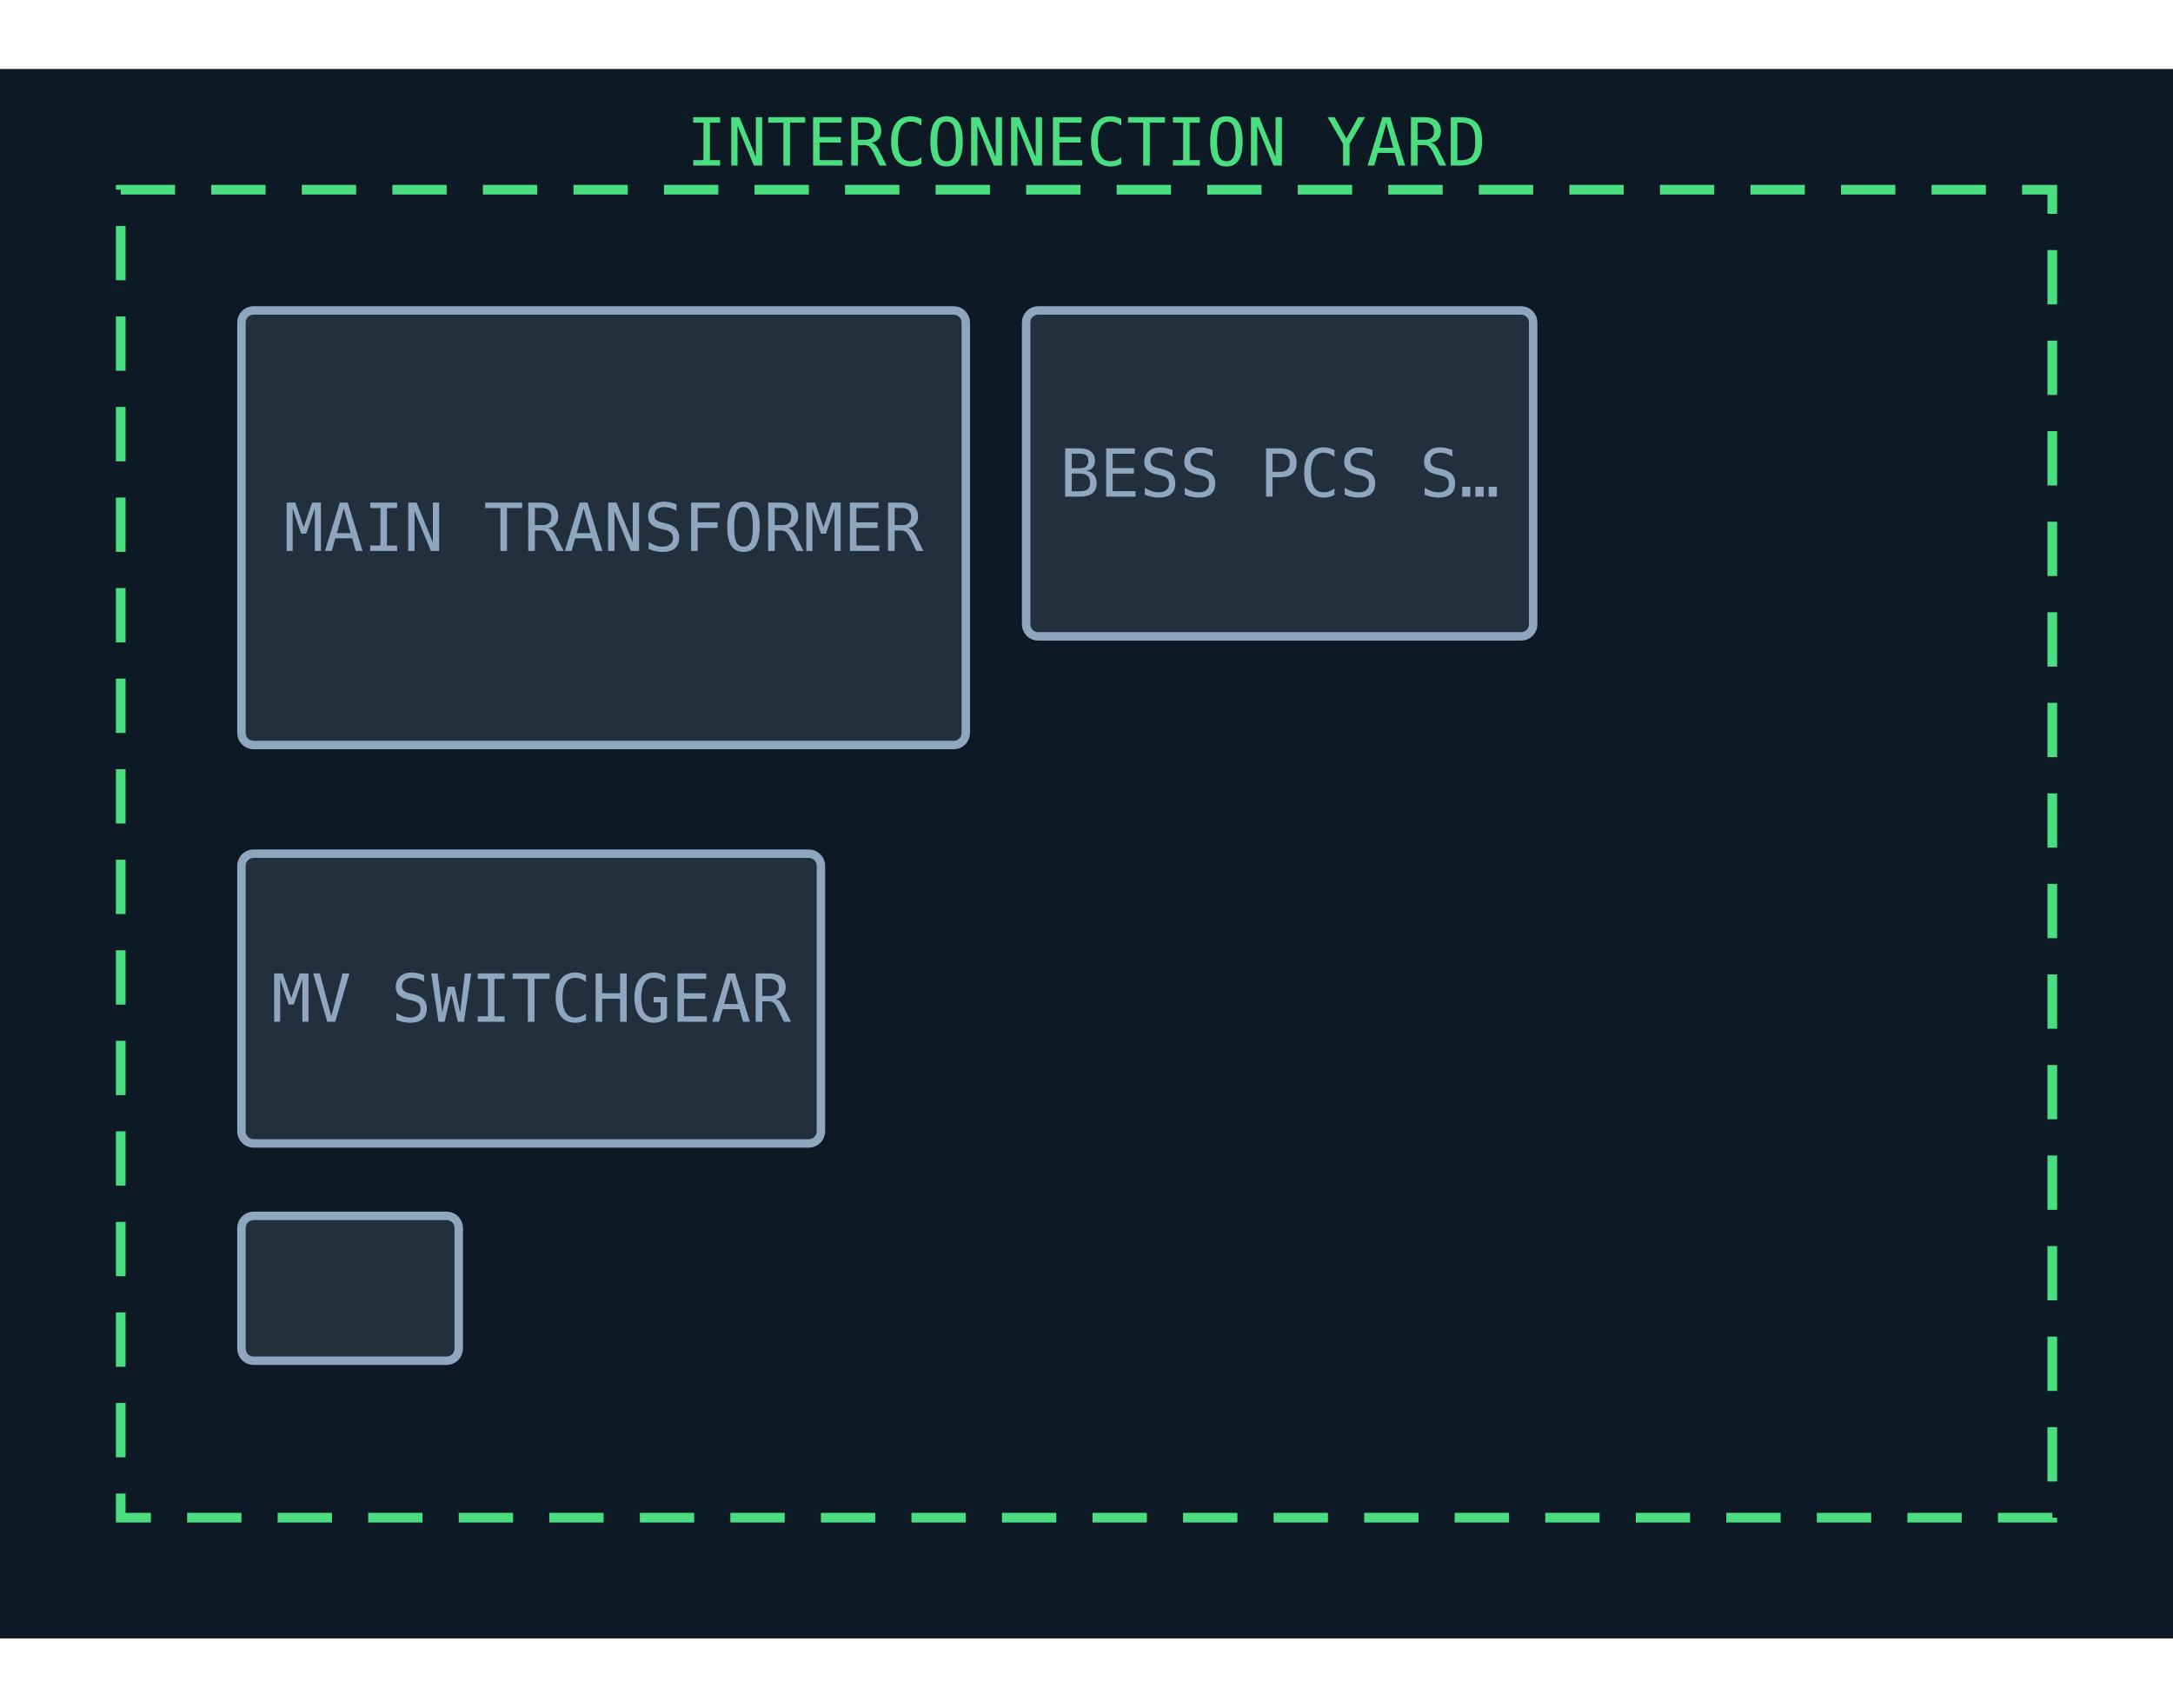
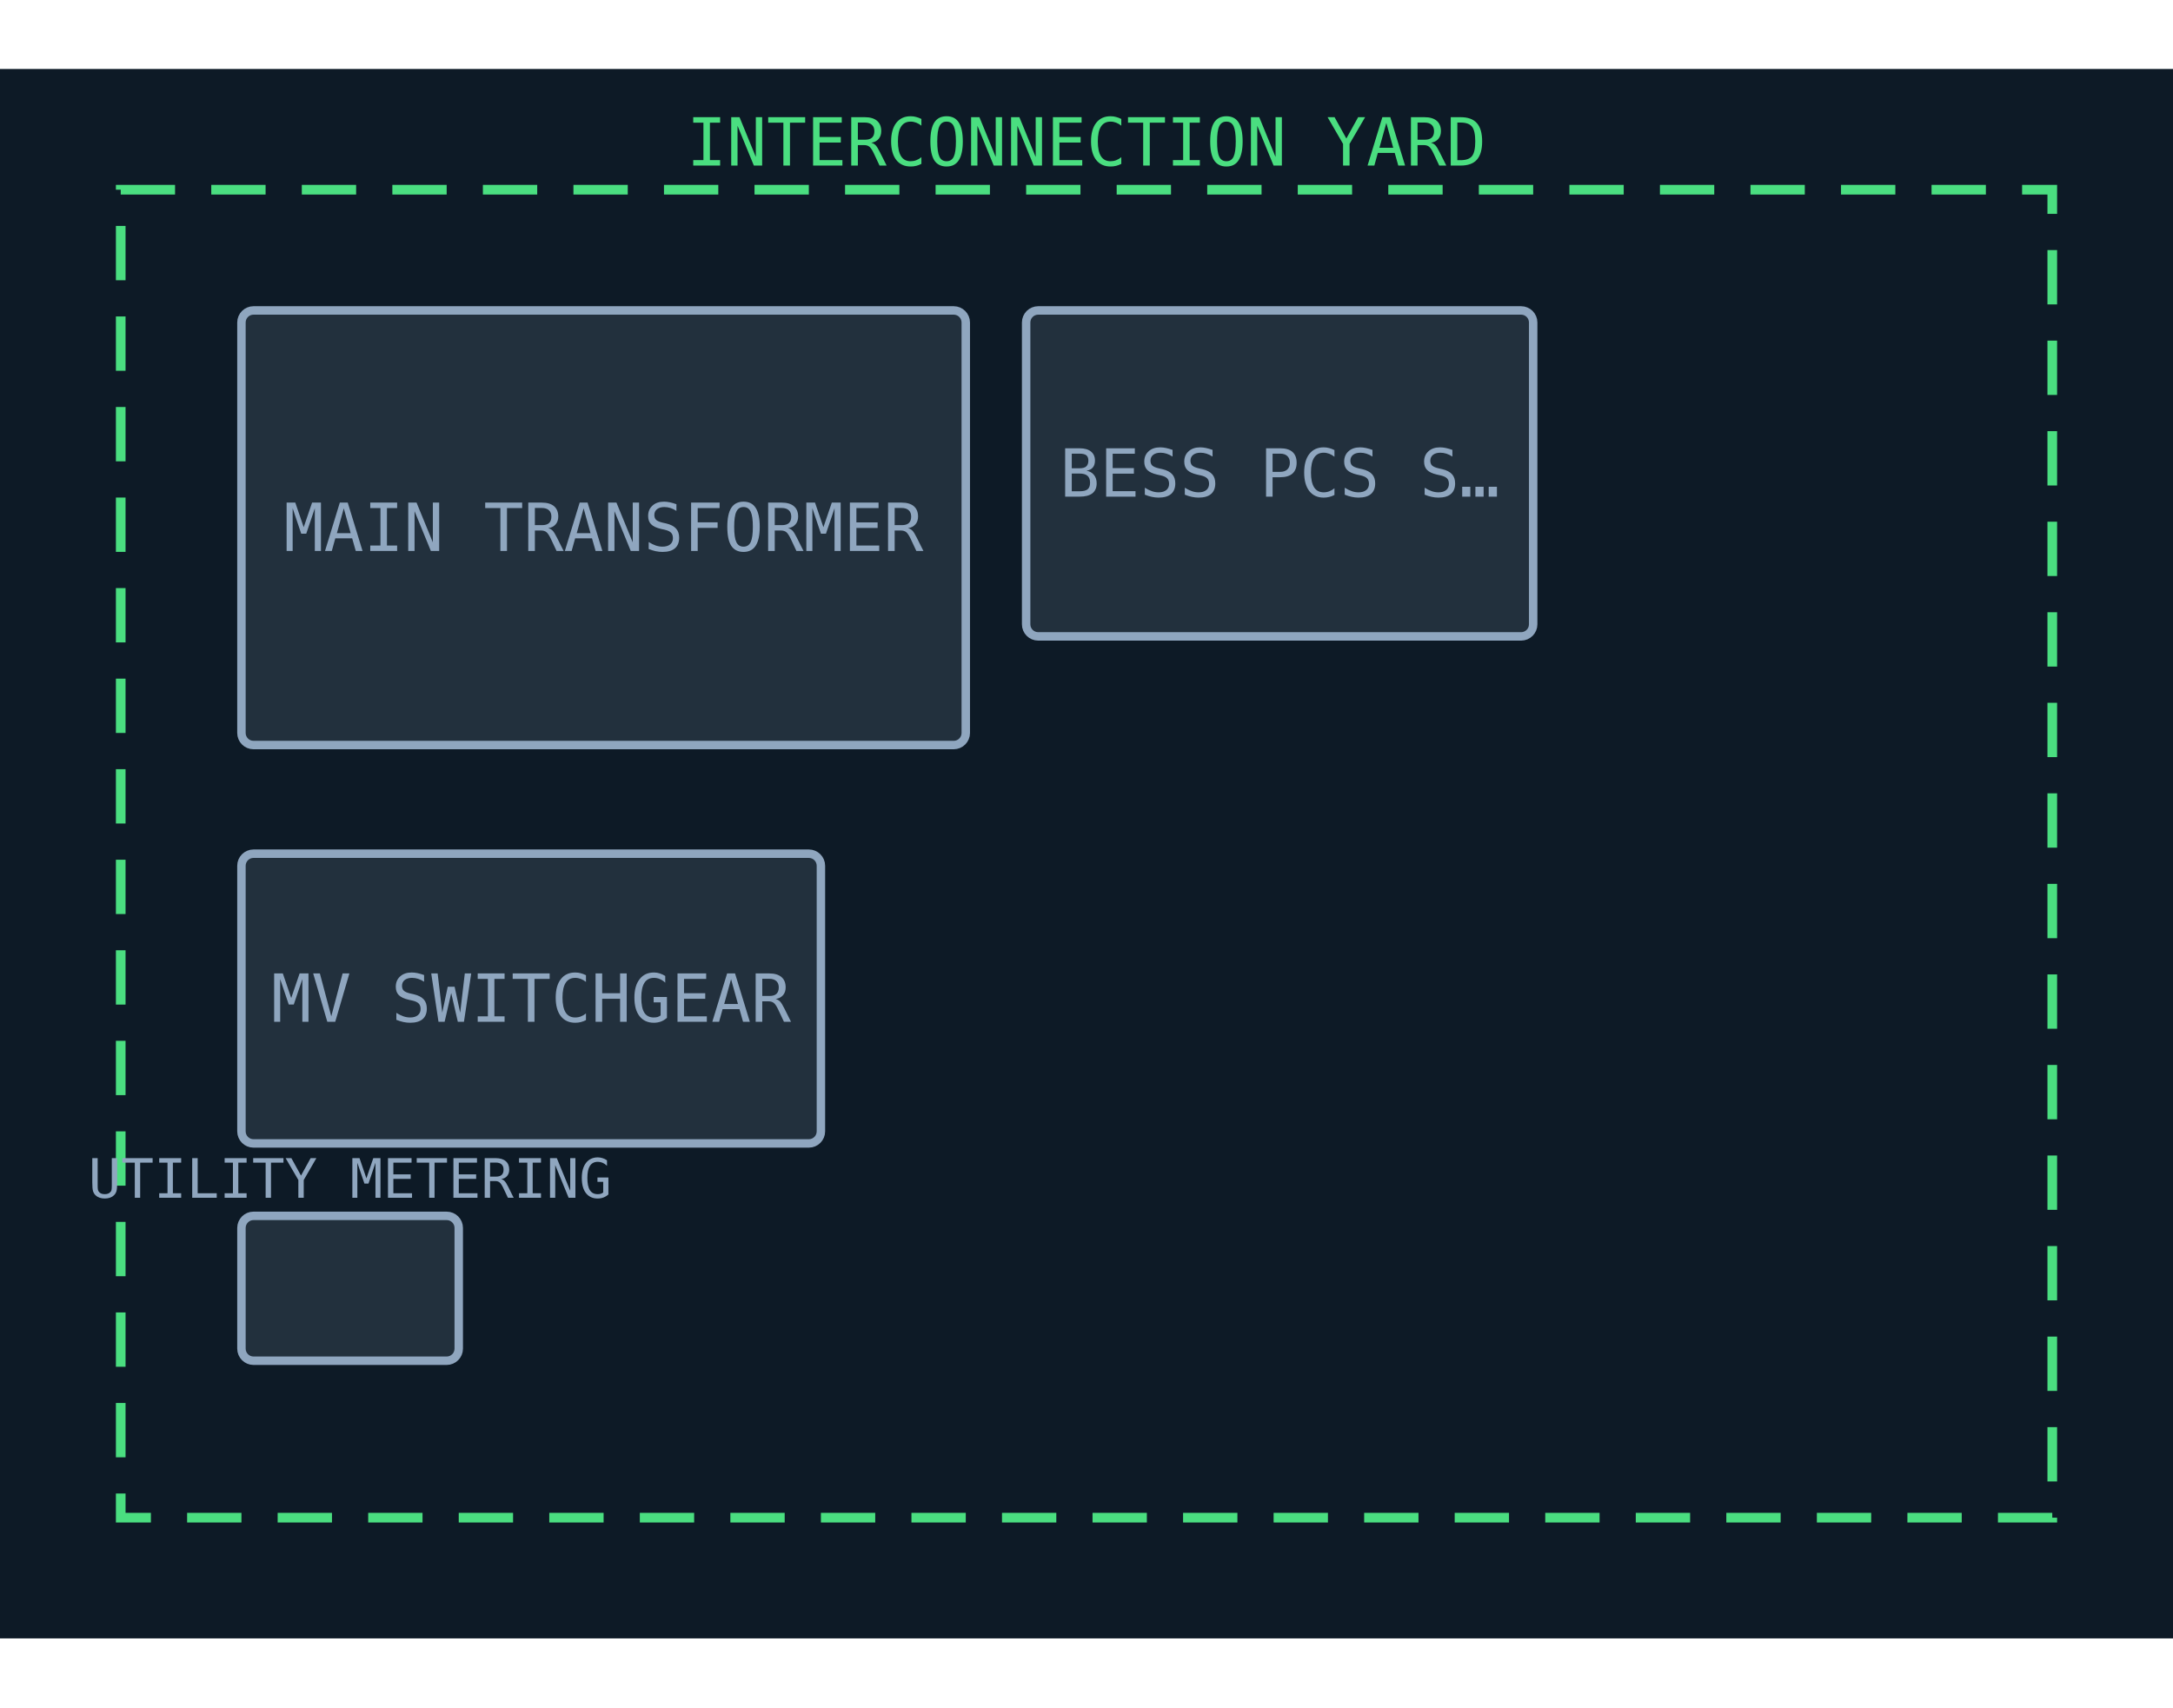
<svg xmlns="http://www.w3.org/2000/svg" width="420" height="330" viewBox="60 60 360 260">
  <rect x="60" y="60" width="360" height="260" fill="#0d1a26" />
  <rect x="80" y="80" width="320" height="220" fill="none" stroke="#4ADE80" stroke-width="1.6" stroke-dasharray="9 6" />
  <text x="240" y="76" text-anchor="middle" font-family="monospace" font-size="11" fill="#4ADE80">INTERCONNECTION YARD</text>
  <rect x="100" y="100" width="120" height="72" fill="rgba(148,163,184,.16)" stroke="#8FA6BF" stroke-width="1.4" rx="2" />
  <text x="160" y="139.85" text-anchor="middle" font-family="monospace" font-size="11" fill="#8FA6BF">MAIN TRANSFORMER</text>
  <rect x="100" y="190" width="96" height="48" fill="rgba(148,163,184,.16)" stroke="#8FA6BF" stroke-width="1.4" rx="2" />
  <text x="148" y="217.85" text-anchor="middle" font-family="monospace" font-size="11" fill="#8FA6BF">MV SWITCHGEAR</text>
  <rect x="100" y="250" width="36" height="24" fill="rgba(148,163,184,.16)" stroke="#8FA6BF" stroke-width="1.4" rx="2" />
+   <text x="118" y="247" text-anchor="middle" font-family="monospace" font-size="9" fill="#8FA6BF">UTILITY METERING</text>
  <rect x="230" y="100" width="84" height="54" fill="rgba(148,163,184,.16)" stroke="#8FA6BF" stroke-width="1.4" rx="2" />
  <text x="272" y="130.85" text-anchor="middle" font-family="monospace" font-size="11" fill="#8FA6BF">BESS PCS S…</text>
</svg>
